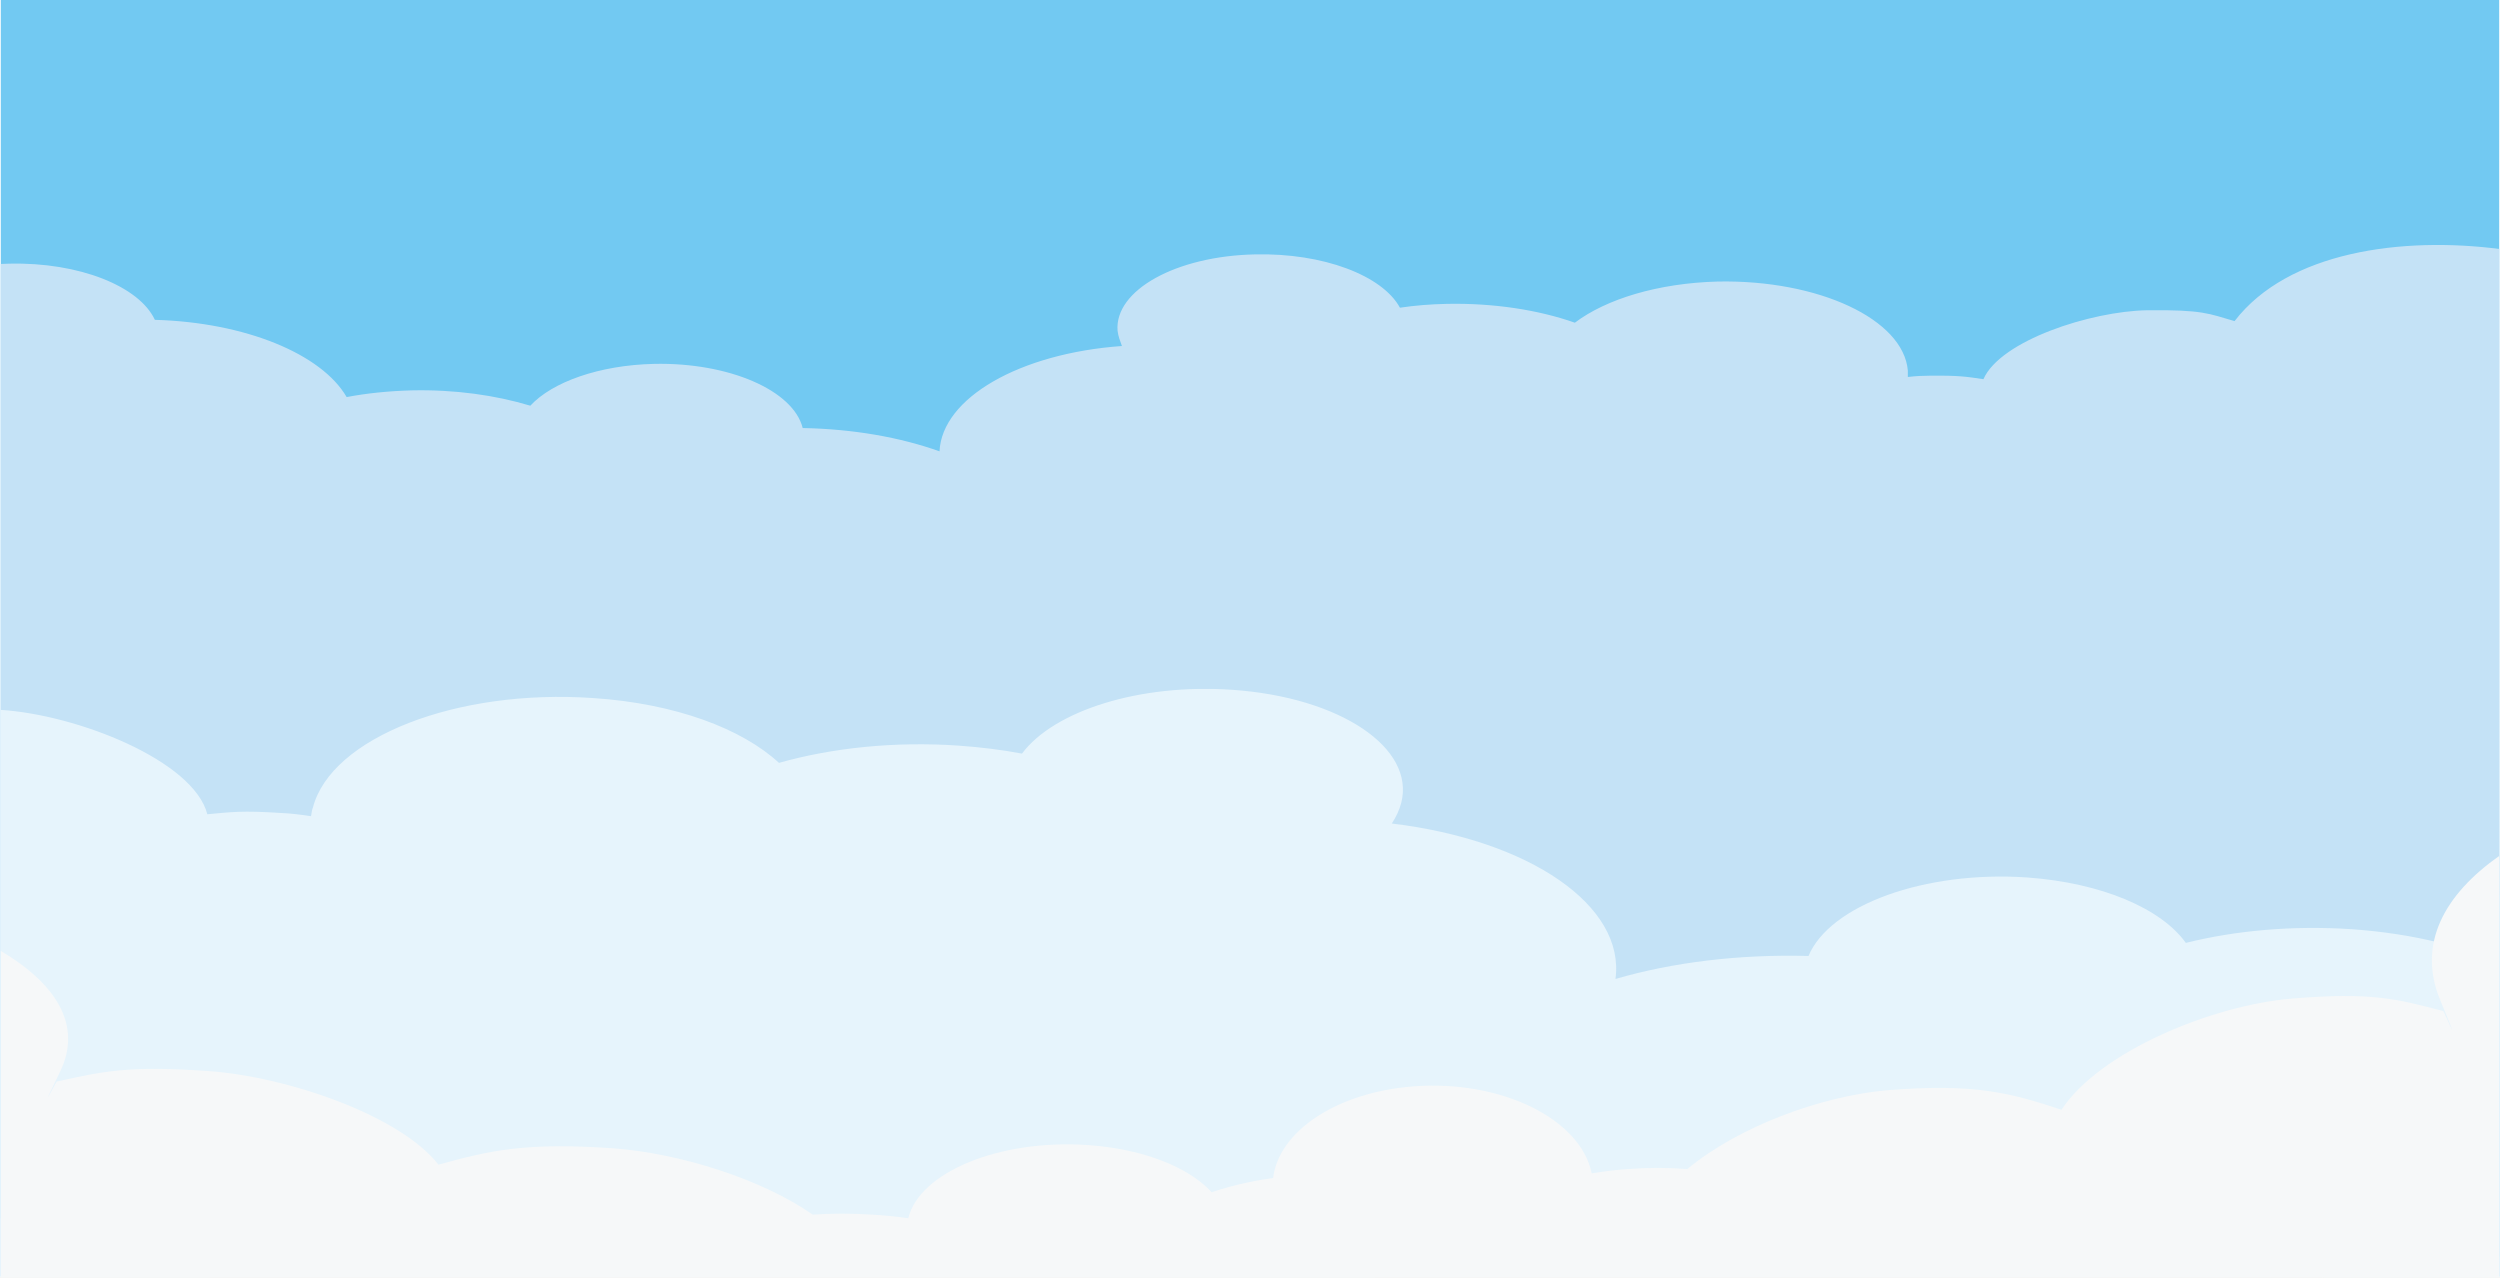
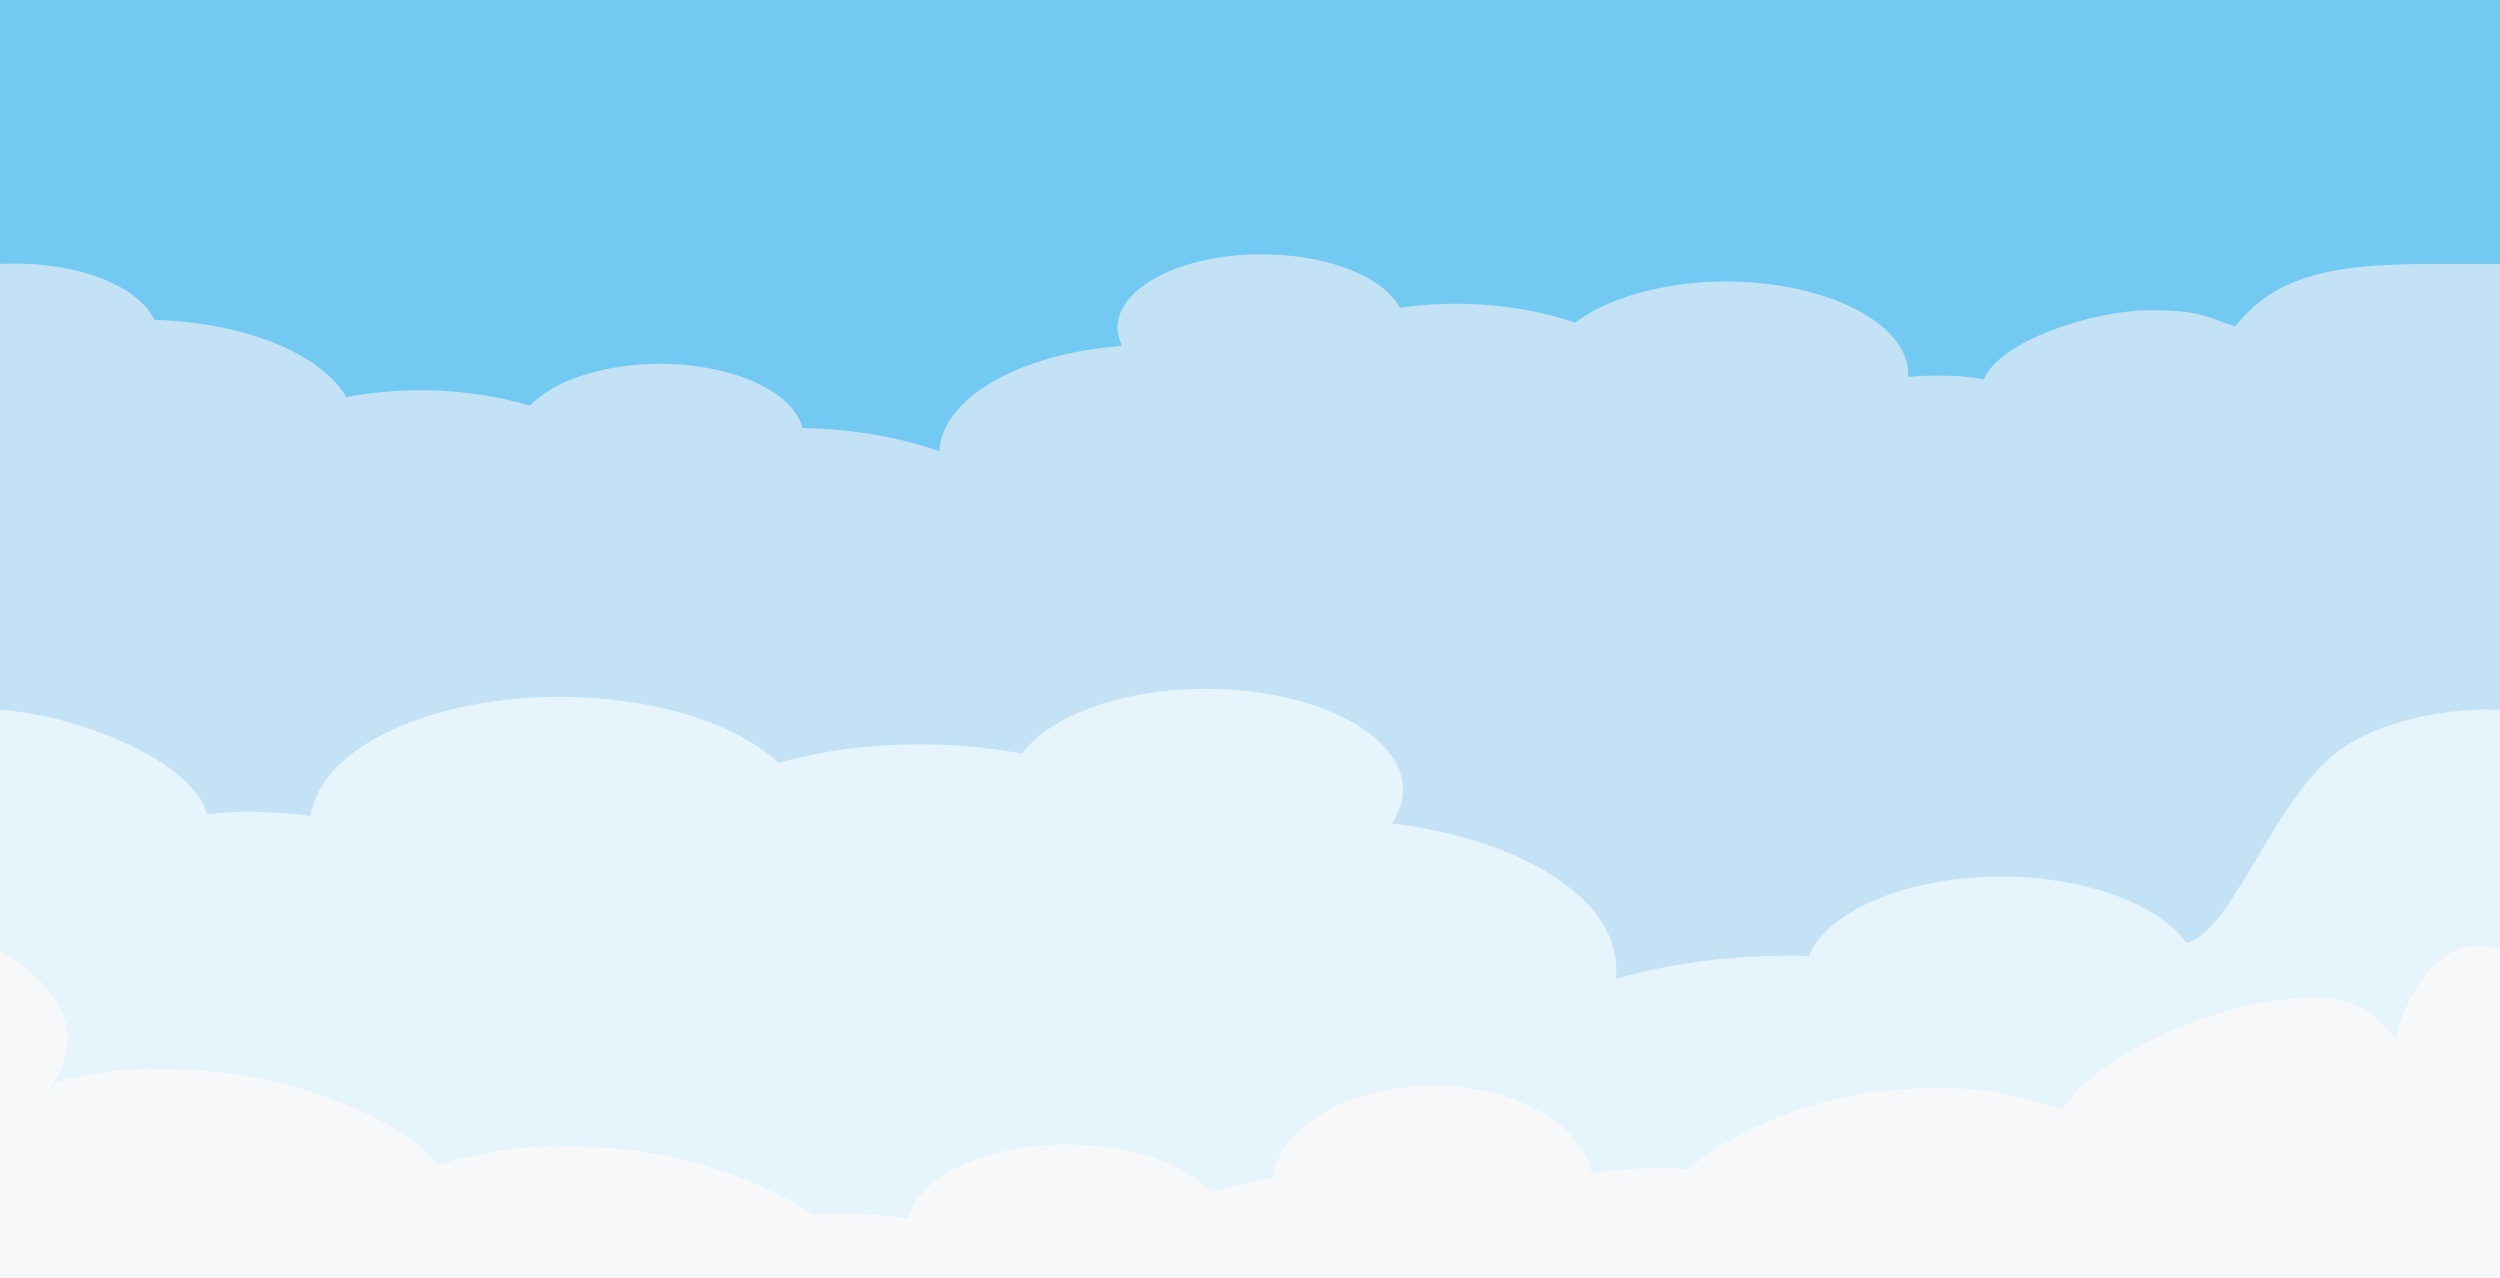
- <svg xmlns="http://www.w3.org/2000/svg" width="1920" height="981" viewBox="0 0 1920 981" fill="none">
-   <g clip-path="url(#clip0_5101_1682)">
-     <rect width="1920" height="981" fill="white" />
-     <mask id="mask0_5101_1682" style="mask-type:luminance" maskUnits="userSpaceOnUse" x="0" y="0" width="1920" height="981">
-       <path d="M0.427 0H1919.57V980.564H0.427V0Z" fill="white" />
+ <svg xmlns="http://www.w3.org/2000/svg" width="1920" height="981" viewBox="0 0 1920 981" fill="none" version="1.1" id="svg13">
+   <g clip-path="url(#clip0_5101_1682)" id="g13">
+     <rect width="1920" height="981" fill="#ffffff" id="rect1" x="0" y="0" />
+     <mask id="mask0_5101_1682" maskUnits="userSpaceOnUse" x="0" y="0" width="1920" height="981">
+       <path d="M 0.427,0 H 1919.57 V 980.564 H 0.427 Z" fill="#ffffff" id="path1" />
    </mask>
-     <g mask="url(#mask0_5101_1682)">
-       <path d="M0.427 0H1919.57V980.564H0.427V0Z" fill="white" />
-       <path d="M0.427 0H1919.57V980.564H0.427V0Z" fill="#FEFEFE" />
-       <path fill-rule="evenodd" clip-rule="evenodd" d="M0.427 0H1919.57V980.564H0.427V0Z" fill="#72C9F2" />
+     <g mask="url(#mask0_5101_1682)" id="g4" style="display:inline" transform="matrix(1.000446,0,0,1,-0.4267043,0)">
+       <path d="M 0.427,0 H 1919.57 V 980.564 H 0.427 Z" fill="#ffffff" id="path2" />
+       <path d="M 0.427,0 H 1919.57 V 980.564 H 0.427 Z" fill="#fefefe" id="path3" />
+       <path fill-rule="evenodd" clip-rule="evenodd" d="M 0.427,0 H 1919.57 V 980.564 H 0.427 Z" fill="#72c9f2" id="path4" />
    </g>
-     <mask id="mask1_5101_1682" style="mask-type:luminance" maskUnits="userSpaceOnUse" x="0" y="187" width="1920" height="794">
-       <path d="M0.427 187.916H1919.57V980.564H0.427V187.916Z" fill="white" />
+     <mask id="mask1_5101_1682" maskUnits="userSpaceOnUse" x="0" y="187" width="1920" height="794">
+       <path d="M 0.427,187.916 H 1919.57 V 980.564 H 0.427 Z" fill="#ffffff" id="path5" />
    </mask>
-     <g mask="url(#mask1_5101_1682)">
-       <path fill-rule="evenodd" clip-rule="evenodd" d="M0.427 980.564V202.731C2.827 202.731 4.743 202.486 7.143 202.486C60.88 201.262 106.94 219.892 118.933 245.631C188.503 247.592 247.037 271.861 266.227 304.955C281.58 302.013 298.373 300.298 316.127 299.808C349.23 299.072 380.417 303.485 407.287 311.575C424.077 293.433 460.063 280.442 502.283 279.461C559.857 278.234 609.277 299.808 616.473 328.734C655.337 329.47 691.32 335.843 721.547 346.63C723.467 305.691 782.96 271.371 861.643 265.733C860.203 261.811 858.763 258.134 858.287 253.967C855.887 222.833 903.387 196.604 963.837 195.377C1016.14 194.151 1061.71 211.557 1075.15 236.315C1086.66 234.6 1098.66 233.619 1111.13 233.374C1147.12 232.638 1181.66 238.032 1209.49 247.837C1233.48 229.697 1273.3 217.44 1319.36 216.215C1396.61 214.744 1461.86 245.141 1465.22 284.609C1465.22 286.324 1465.22 287.796 1465.22 289.511C1471.45 288.777 1477.21 288.532 1482.01 288.532C1504.08 288.286 1510.32 289.267 1523.27 291.228C1536.22 261.566 1605.79 239.013 1648.97 238.277C1692.15 237.787 1696.47 240.973 1716.14 246.612C1757.41 192.927 1845.21 181.65 1919.57 191.21V980.564H0.427Z" fill="#C4E2F6" />
+     <g mask="url(#mask1_5101_1682)" id="g6" transform="matrix(1.000446,0,0,1,-0.4267043,0)">
+       <path fill-rule="evenodd" clip-rule="evenodd" d="M 0.427,980.564 V 202.731 c 2.4,0 4.317,-0.245 6.717,-0.245 53.737,-1.224 99.797,17.406 111.79,43.145 69.57,1.961 128.104,26.23 147.294,59.324 15.353,-2.942 32.146,-4.657 49.9,-5.147 33.103,-0.736 64.29,3.677 91.16,11.767 16.79,-18.142 52.776,-31.133 94.996,-32.114 57.574,-1.227 106.994,20.347 114.19,49.273 38.864,0.736 74.847,7.109 105.074,17.896 1.92,-40.939 61.413,-75.259 140.096,-80.897 -1.44,-3.922 -2.88,-7.599 -3.356,-11.766 -2.4,-31.134 45.1,-57.363 105.55,-58.59 52.303,-1.226 97.873,16.18 111.313,40.938 11.51,-1.715 23.51,-2.696 35.98,-2.941 35.99,-0.736 70.53,4.658 98.36,14.463 23.99,-18.14 63.81,-30.397 109.87,-31.622 77.25,-1.471 142.5,28.926 145.86,68.394 v 4.902 c 6.23,-0.734 11.99,-0.979 16.79,-0.979 22.07,-0.246 28.31,0.735 41.26,2.696 12.95,-29.662 82.52,-52.215 125.7,-52.951 43.18,-0.49 47.727,6.787 67.397,12.426 41.27,-53.685 112.252,-47.759 203.203,-47.972 v 777.833 z" fill="#c4e2f6" id="path6" />
    </g>
-     <mask id="mask2_5101_1682" style="mask-type:luminance" maskUnits="userSpaceOnUse" x="0" y="528" width="1920" height="453">
-       <path d="M0.427 528.868H1919.57V980.564H0.427V528.868Z" fill="white" />
+     <mask id="mask2_5101_1682" maskUnits="userSpaceOnUse" x="0" y="528" width="1920" height="453">
+       <path d="M 0.427,528.868 H 1919.57 V 980.564 H 0.427 Z" fill="#ffffff" id="path7" />
    </mask>
-     <g mask="url(#mask2_5101_1682)">
-       <path fill-rule="evenodd" clip-rule="evenodd" d="M1919.57 687.131C1899.9 697.426 1884.07 709.929 1873.03 723.901C1852.4 718.753 1829.85 715.321 1805.86 713.606C1760.76 710.665 1717.1 714.587 1678.72 724.147C1660.01 697.917 1614.43 678.06 1556.85 673.893C1478.17 668.5 1405.24 695.221 1388.93 734.197C1335.67 732.727 1284.34 739.1 1240.68 751.848C1248.35 695.71 1174.94 645.212 1068.91 632.464C1072.27 627.315 1074.67 622.169 1076.11 616.775C1087.14 574.365 1029.09 535.388 946.087 529.75C875.077 524.847 809.347 545.93 784.877 578.778C769.523 575.837 753.213 573.875 736.42 572.65C687 569.217 639.023 574.365 598.24 585.887C569.933 559.657 518.597 540.291 455.743 536.123C350.67 528.769 254.233 566.521 240.32 620.207C239.36 622.414 239.36 624.619 238.88 626.825C230.723 625.6 222.567 624.619 215.85 624.374C186.103 622.414 177.467 623.638 159.237 625.355C148.68 584.172 59.44 548.871 0.427 545.194V980.564H1919.57V687.131Z" fill="#E6F4FC" />
+     <g mask="url(#mask2_5101_1682)" id="g8" transform="matrix(1.000446,0,0,1,-0.4267043,0)">
+       <path fill-rule="evenodd" clip-rule="evenodd" d="m 1919.57,545.194 c 0,0 -61.869,-4.402 -113.71,24.776 -58.05,32.672 -88.76,144.617 -127.14,154.177 -18.71,-26.23 -64.29,-46.087 -121.87,-50.254 -78.68,-5.393 -151.61,21.328 -167.92,60.304 -53.26,-1.47 -104.59,4.903 -148.25,17.651 7.67,-56.138 -65.74,-106.636 -171.77,-119.384 3.36,-5.149 5.76,-10.295 7.2,-15.689 11.03,-42.41 -47.02,-81.387 -130.023,-87.025 -71.01,-4.903 -136.74,16.18 -161.21,49.028 -15.354,-2.941 -31.664,-4.903 -48.457,-6.128 -49.42,-3.433 -97.397,1.715 -138.18,13.237 -28.307,-26.23 -79.643,-45.596 -142.497,-49.764 -105.073,-7.354 -201.51,30.398 -215.423,84.084 -0.96,2.207 -0.96,4.412 -1.44,6.618 -8.157,-1.225 -16.313,-2.206 -23.03,-2.451 -29.747,-1.96 -38.383,-0.736 -56.613,0.981 C 148.68,584.172 59.44,548.871 0.427,545.194 v 435.37 H 1919.57 Z" fill="#e6f4fc" id="path8" />
    </g>
-     <mask id="mask3_5101_1682" style="mask-type:luminance" maskUnits="userSpaceOnUse" x="0" y="657" width="1920" height="463">
-       <path d="M0.427 657H1919.57V1119.56H0.427V657Z" fill="white" />
+     <mask id="mask3_5101_1682" maskUnits="userSpaceOnUse" x="0" y="657" width="1920" height="463">
+       <path d="M 0.427,657 H 1919.57 v 462.56 H 0.427 Z" fill="#ffffff" id="path9" />
    </mask>
-     <g mask="url(#mask3_5101_1682)">
-       <path fill-rule="evenodd" clip-rule="evenodd" d="M0.427 935.892C10.503 933.496 20.577 931.697 31.613 931.098C99.263 926.004 160.197 956.267 168.353 998.215C169.31 1003.61 169.31 1009 168.83 1014.1C257.113 1013.2 334.837 1052.45 350.67 1107.28C380.417 1089.6 417.84 1077.02 460.543 1071.62C458.143 1032.07 504.683 997.316 568.493 992.821C615.513 989.226 659.173 1002.71 684.603 1025.48C710.51 1011.4 743.617 1002.11 780.08 999.414C799.75 997.915 818.943 998.515 837.173 1000.61C846.77 954.169 902.427 914.919 977.753 904.731C982.07 868.777 1026.69 838.813 1085.7 834.319C1152.87 829.225 1213.81 859.188 1222.44 901.136C1231.56 899.637 1240.68 898.438 1250.27 897.839C1266.1 896.642 1280.98 896.642 1295.85 897.839C1334.71 865.479 1398.05 841.809 1449.38 837.314C1516.07 831.923 1543.42 839.113 1583.24 852.296C1612.51 807.652 1698.87 771.996 1760.28 766.902C1821.7 761.81 1840.89 767.201 1876.39 776.49C1875.43 773.494 1893.66 815.442 1873.99 767.801C1856.24 724.954 1877.35 686.903 1919.57 657.239V1119.56H0.427V935.892Z" fill="#F6F8F9" />
+     <g mask="url(#mask3_5101_1682)" id="g10" transform="matrix(1.000446,0,0,1,-0.4267043,0)">
+       <path fill-rule="evenodd" clip-rule="evenodd" d="M 0.427,935.892 C 10.503,933.496 20.577,931.697 31.613,931.098 c 67.65,-5.094 128.584,25.169 136.74,67.117 0.957,5.395 0.957,10.785 0.477,15.885 88.283,-0.9 166.007,38.35 181.84,93.18 29.747,-17.68 67.17,-30.26 109.873,-35.66 -2.4,-39.55 44.14,-74.304 107.95,-78.799 47.02,-3.595 90.68,9.889 116.11,32.659 25.907,-14.08 59.014,-23.37 95.477,-26.066 19.67,-1.499 38.863,-0.899 57.093,1.196 9.597,-46.441 65.254,-85.691 140.58,-95.879 4.317,-35.954 48.937,-65.918 107.947,-70.412 67.17,-5.094 128.11,24.869 136.74,66.817 9.12,-1.499 18.24,-2.698 27.83,-3.297 15.83,-1.197 30.71,-1.197 45.58,0 38.86,-32.36 102.2,-56.03 153.53,-60.525 66.69,-5.391 94.04,1.799 133.86,14.982 29.27,-44.644 115.63,-80.3 177.04,-85.394 61.42,-5.092 67.754,22.155 80.112,30.48 -0.183,-12.773 27.263,-88.089 79.178,-67.18 l 10e-5,389.358 H 0.427 Z" fill="#f6f8f9" id="path10" />
    </g>
-     <mask id="mask4_5101_1682" style="mask-type:luminance" maskUnits="userSpaceOnUse" x="0" y="730" width="1920" height="390">
-       <path d="M1919.57 730H0.427V1119.56H1919.57V730Z" fill="white" />
+     <mask id="mask4_5101_1682" maskUnits="userSpaceOnUse" x="0" y="730" width="1920" height="390">
+       <path d="M 1919.57,730 H 0.427 v 389.56 H 1919.57 Z" fill="#ffffff" id="path11" />
    </mask>
-     <g mask="url(#mask4_5101_1682)">
-       <path fill-rule="evenodd" clip-rule="evenodd" d="M1919.57 964.878C1909.5 962.86 1899.42 961.346 1888.39 960.841C1820.74 956.551 1759.8 982.038 1751.65 1017.37C1750.69 1021.91 1750.69 1026.45 1751.17 1030.74C1662.89 1029.98 1585.16 1063.04 1569.33 1109.22C1539.58 1094.33 1502.16 1083.73 1459.46 1079.19C1461.86 1045.88 1415.32 1016.61 1351.51 1012.82C1304.49 1009.8 1260.83 1021.15 1235.4 1040.33C1209.49 1028.47 1176.38 1020.65 1139.92 1018.38C1120.25 1017.11 1101.06 1017.62 1082.83 1019.39C1073.23 980.271 1017.57 947.215 942.247 938.635C937.93 908.355 893.31 883.12 834.297 879.335C767.127 875.045 706.193 900.28 697.557 935.608C688.44 934.345 679.323 933.336 669.73 932.831C653.896 931.823 639.023 931.823 624.15 932.831C585.286 905.578 521.953 885.643 470.617 881.858C403.927 877.317 376.58 883.373 336.757 894.475C307.49 856.877 221.13 826.848 159.717 822.558C98.303 818.269 79.11 822.81 43.607 830.633C44.566 828.11 26.337 863.438 46.007 823.315C63.76 787.23 42.647 755.184 0.427 730.202V1119.56H1919.57V964.878Z" fill="#F6F8F9" />
+     <g mask="url(#mask4_5101_1682)" id="g12" transform="matrix(1.000446,0,0,1,-0.4267043,0)">
+       <path fill-rule="evenodd" clip-rule="evenodd" d="m 1919.57,964.878 c -10.07,-2.018 -20.15,-3.532 -31.18,-4.037 -67.65,-4.29 -128.59,21.197 -136.74,56.529 -0.96,4.54 -0.96,9.08 -0.48,13.37 -88.28,-0.76 -166.01,32.3 -181.84,78.48 -29.75,-14.89 -67.17,-25.49 -109.87,-30.03 2.4,-33.31 -44.14,-62.58 -107.95,-66.37 -47.02,-3.02 -90.68,8.33 -116.11,27.51 -25.91,-11.86 -59.02,-19.68 -95.48,-21.95 -19.67,-1.27 -38.86,-0.76 -57.09,1.01 -9.6,-39.119 -65.26,-72.175 -140.583,-80.755 -4.317,-30.28 -48.937,-55.515 -107.95,-59.3 -67.17,-4.29 -128.104,20.945 -136.74,56.273 -9.117,-1.263 -18.234,-2.272 -27.827,-2.777 -15.834,-1.008 -30.707,-1.008 -45.58,0 -38.864,-27.253 -102.197,-47.188 -153.533,-50.973 -66.69,-4.541 -94.037,1.515 -133.86,12.617 -29.267,-37.598 -115.627,-67.627 -177.04,-71.917 -61.414,-4.289 -80.607,0.252 -116.11,8.075 0.96,-2.523 -17.27,32.805 2.4,-7.318 17.753,-36.085 -3.36,-68.131 -45.58,-93.113 V 1119.56 H 1919.57 Z" fill="#f6f8f9" id="path12" />
    </g>
  </g>
-   <defs>
+   <defs id="defs13">
    <clipPath id="clip0_5101_1682">
-       <rect width="1920" height="981" fill="white" />
+       <rect width="1920" height="981" fill="white" id="rect13" />
    </clipPath>
+     <clipPath id="clip0_5101_1682-3">
+       <rect width="1920" height="981" fill="#ffffff" id="rect13-3" x="0" y="0" />
+     </clipPath>
+     <mask id="mask0_5101_1682-1" maskUnits="userSpaceOnUse" x="0" y="0" width="1920" height="981">
+       <path d="M 0.427,0 H 1919.57 V 980.564 H 0.427 Z" fill="#ffffff" id="path1-7" />
+     </mask>
+     <mask id="mask1_5101_1682-8" maskUnits="userSpaceOnUse" x="0" y="187" width="1920" height="794">
+       <path d="M 0.427,187.916 H 1919.57 V 980.564 H 0.427 Z" fill="#ffffff" id="path5-0" />
+     </mask>
+     <mask id="mask2_5101_1682-5" maskUnits="userSpaceOnUse" x="0" y="528" width="1920" height="453">
+       <path d="M 0.427,528.868 H 1919.57 V 980.564 H 0.427 Z" fill="#ffffff" id="path7-2" />
+     </mask>
+     <mask id="mask3_5101_1682-3" maskUnits="userSpaceOnUse" x="0" y="657" width="1920" height="463">
+       <path d="M 0.427,657 H 1919.57 v 462.56 H 0.427 Z" fill="#ffffff" id="path9-5" />
+     </mask>
+     <mask id="mask4_5101_1682-3" maskUnits="userSpaceOnUse" x="0" y="730" width="1920" height="390">
+       <path d="M 1919.57,730 H 0.427 v 389.56 H 1919.57 Z" fill="#ffffff" id="path11-6" />
+     </mask>
  </defs>
</svg>
